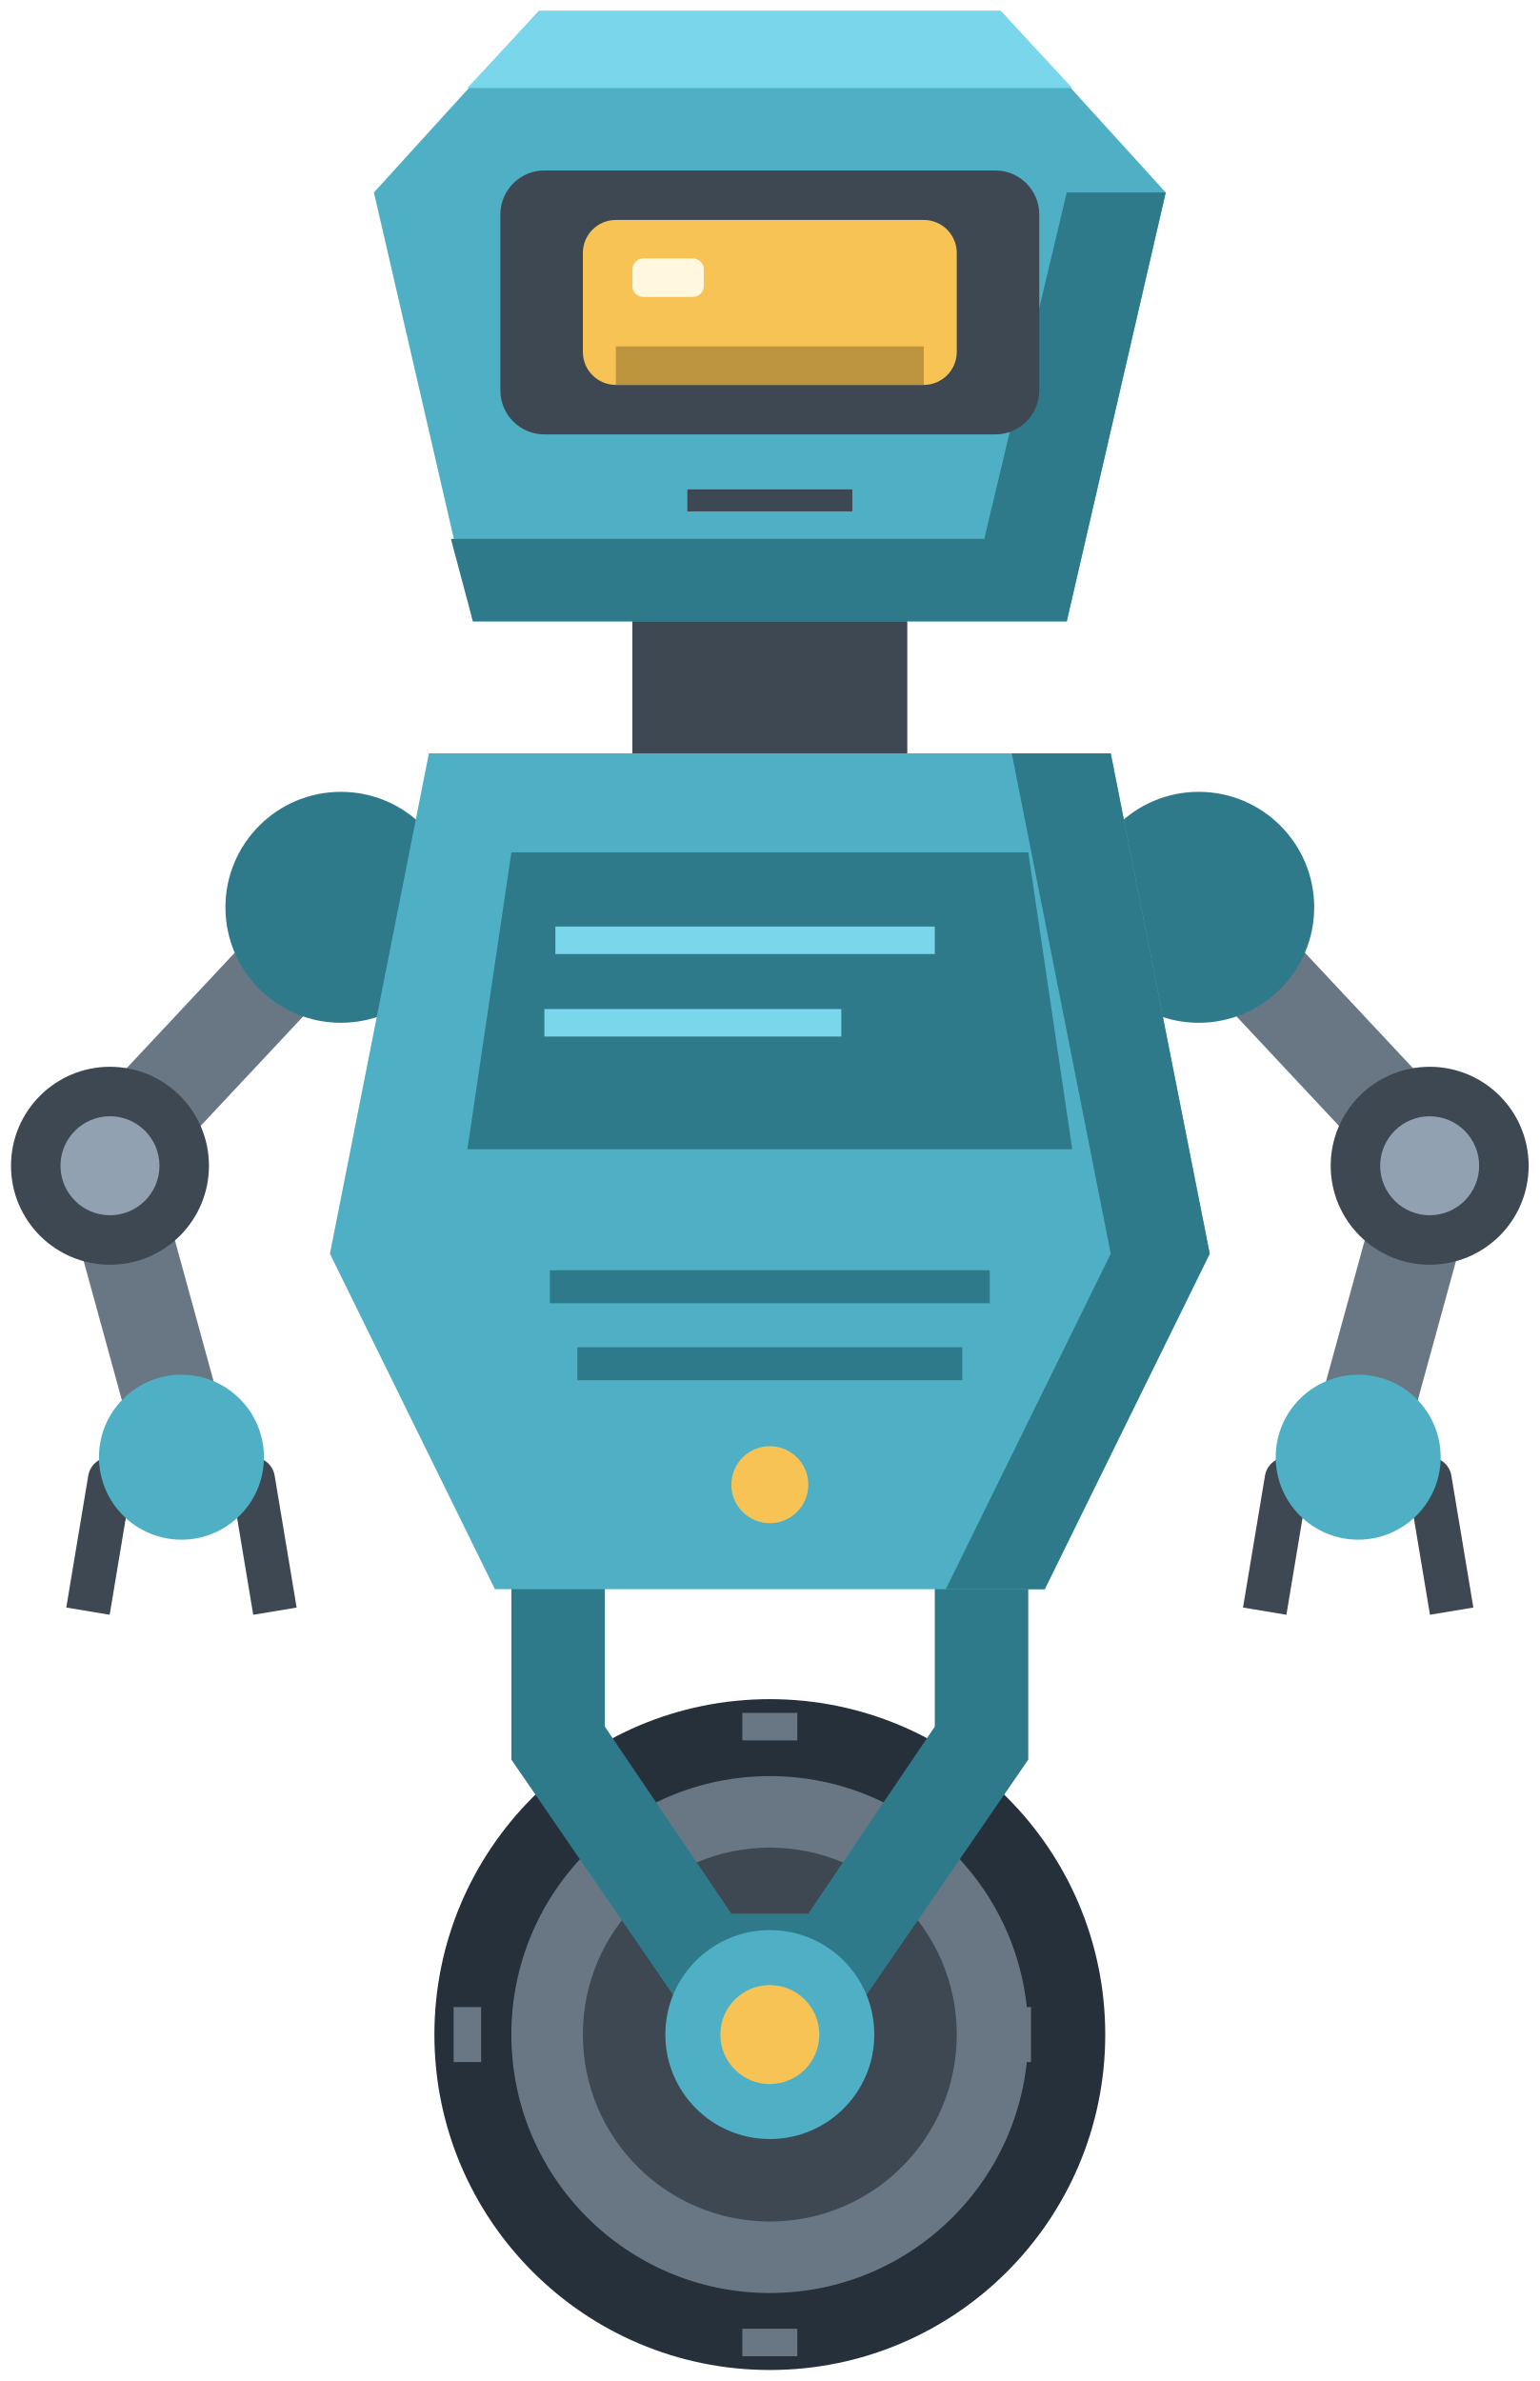
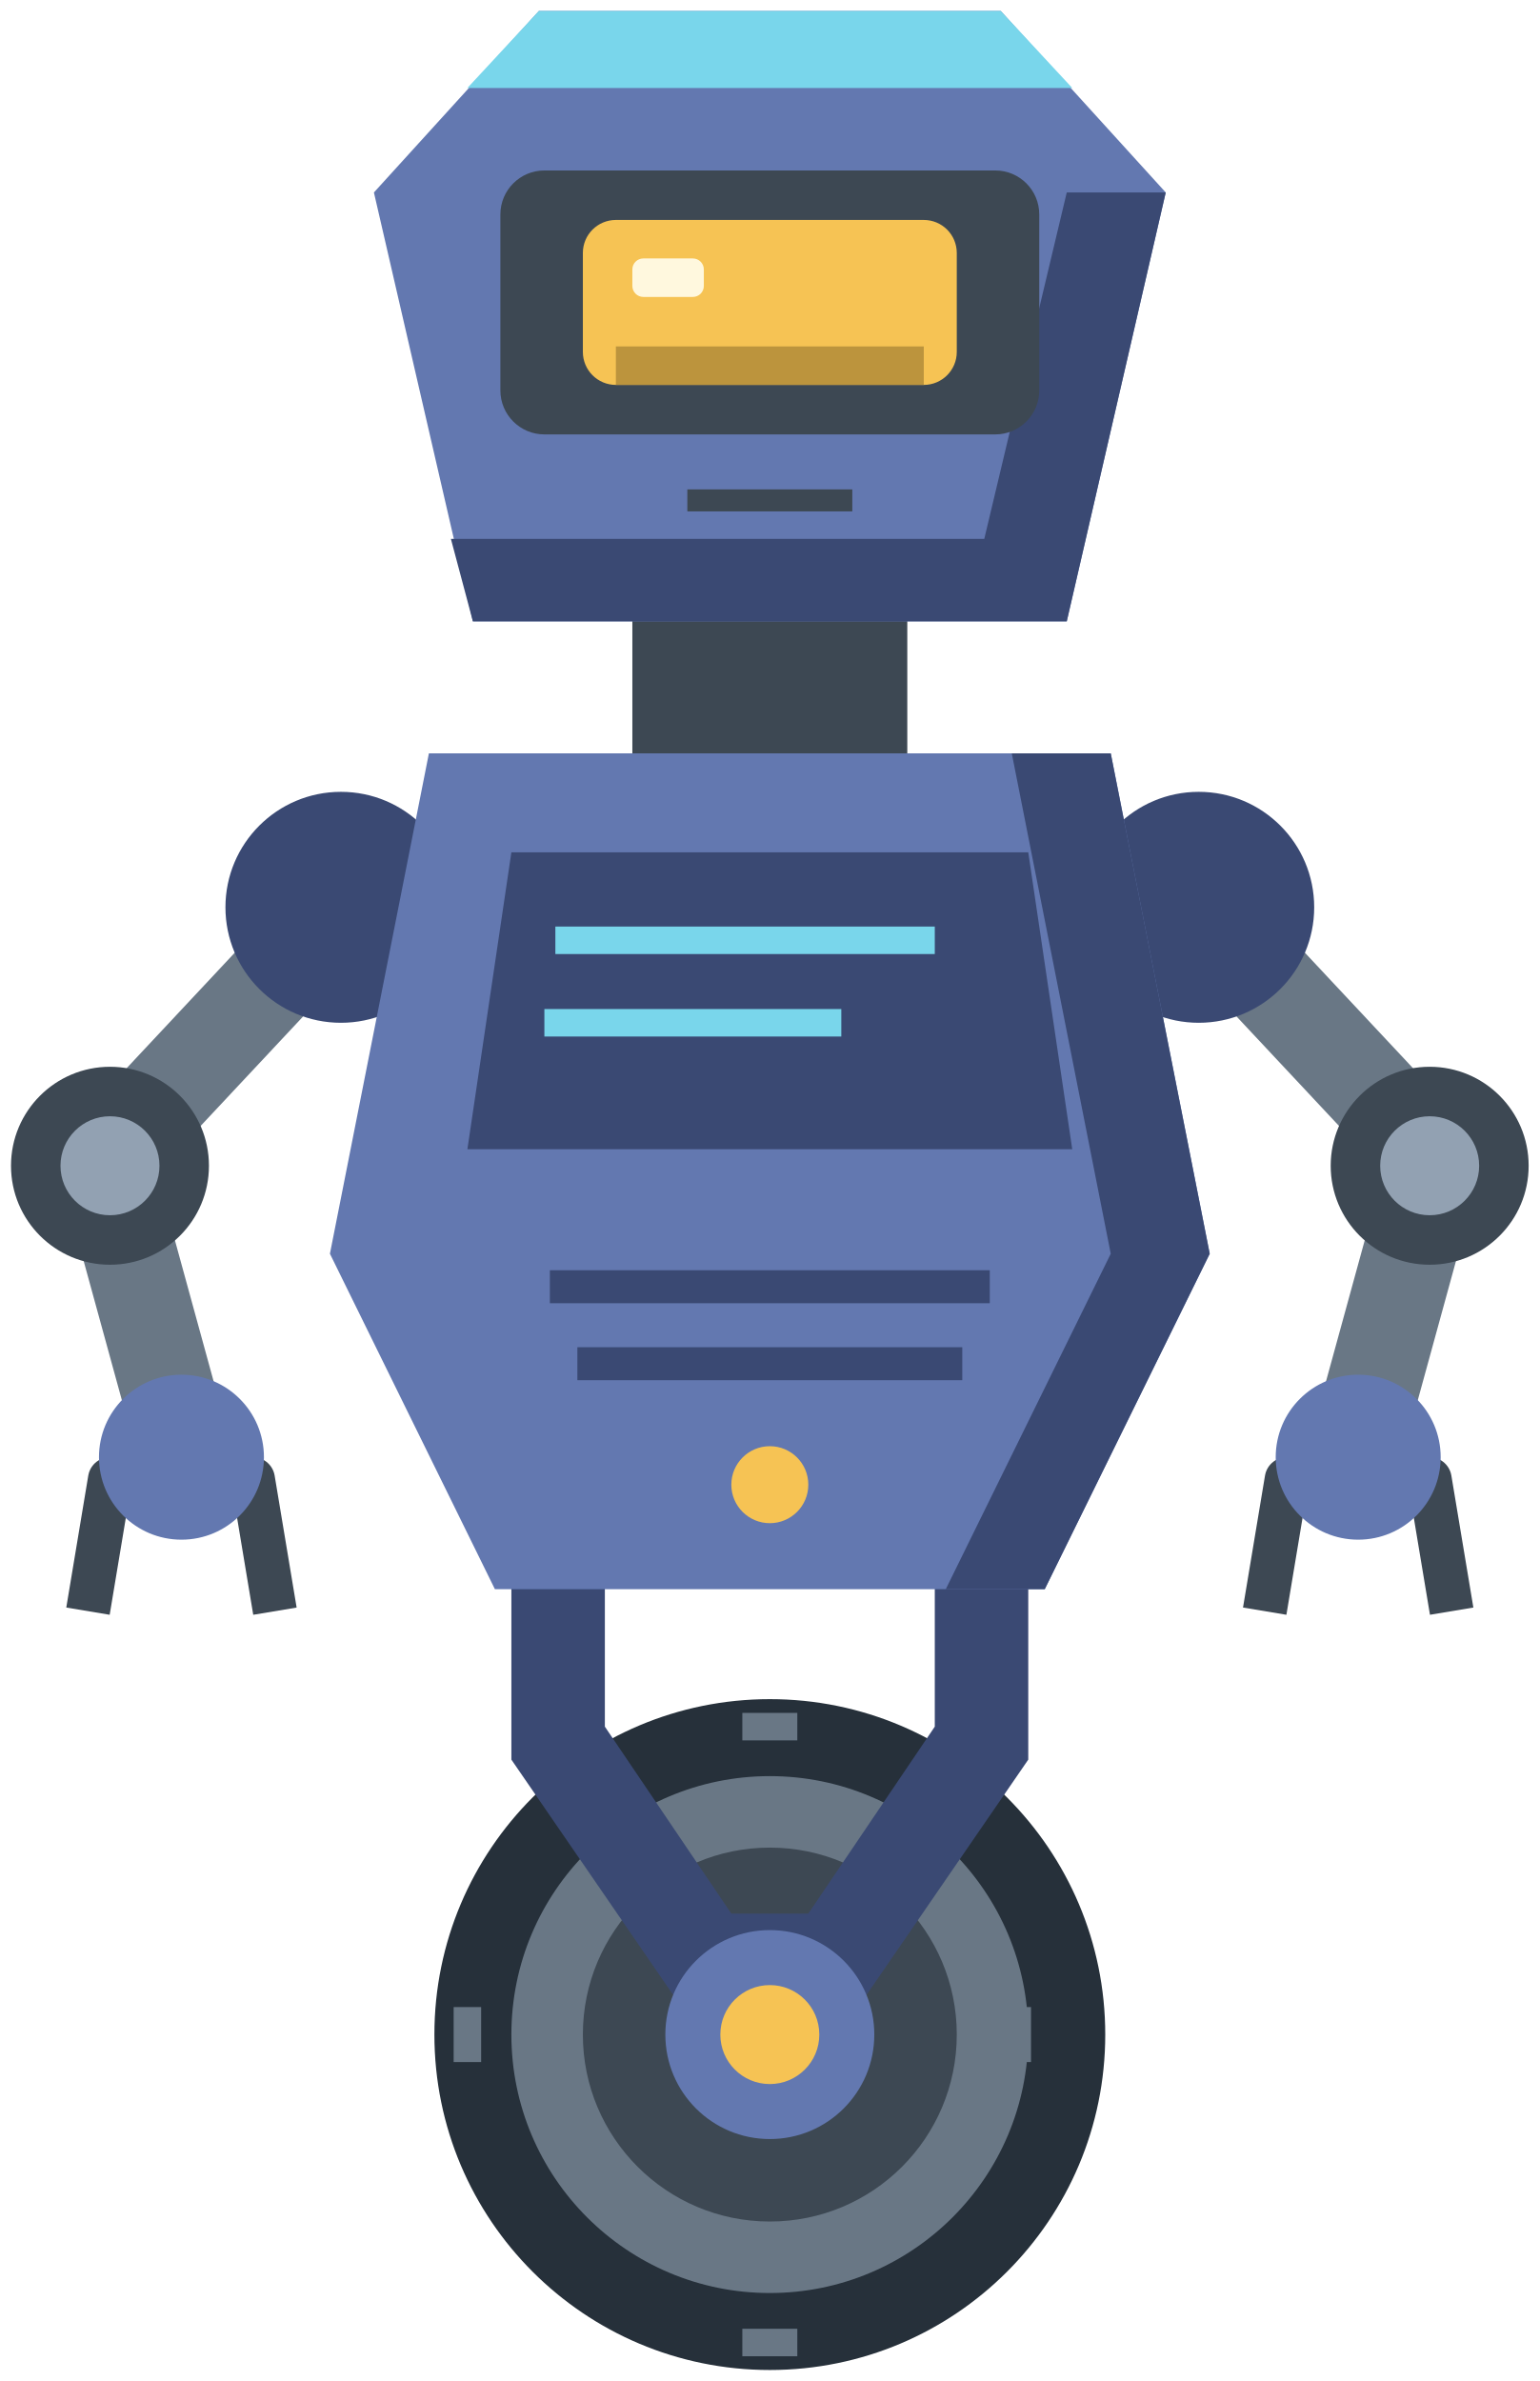
<svg xmlns="http://www.w3.org/2000/svg" width="280" height="433" viewBox="116 47 280 433" role="img" aria-labelledby="pivot-title pivot-desc">
  <circle cx="256" cy="417" r="61" fill="#26303a" />
  <circle cx="256" cy="417" r="47" fill="#697785" />
  <circle cx="256" cy="417" r="34" fill="#3d4853" />
  <path d="M251 361h10m-10 112h10m-60-61v10m100-10v10" stroke="#697785" stroke-width="5" />
-   <path d="M209 325v42l33 48h28l33-48v-42h-17v36l-23 34h-14l-23-34v-36Z" fill="#2e7a8a" />
-   <circle cx="256" cy="417" r="19" fill="#4fb0c5" />
+   <path d="M209 325v42l33 48h28l33-48v-42h-17v36l-23 34h-14l-23-34v-36Z" fill="#3a4973" />
+   <circle cx="256" cy="417" r="19" fill="#6378b0" />
  <circle cx="256" cy="417" r="9" fill="#f6c354" />
  <path d="m179 211-44 47 14 51m184-98 44 47-14 51" fill="none" stroke="#697785" stroke-width="17" stroke-linejoin="round" />
-   <circle cx="178" cy="212" r="21" fill="#2e7a8a" />
-   <circle cx="334" cy="212" r="21" fill="#2e7a8a" />
+   <circle cx="178" cy="212" r="21" fill="#3a4973" />
+   <circle cx="334" cy="212" r="21" fill="#3a4973" />
  <circle cx="136" cy="259" r="18" fill="#3d4853" />
  <circle cx="376" cy="259" r="18" fill="#3d4853" />
  <circle cx="136" cy="259" r="9" fill="#92a1b2" />
  <circle cx="376" cy="259" r="9" fill="#92a1b2" />
  <path d="m132 340 4-24h26l4 24m180 0 4-24h26l4 24" fill="none" stroke="#3d4853" stroke-width="8" stroke-linejoin="round" />
-   <circle cx="149" cy="312" r="15" fill="#4fb0c5" />
-   <circle cx="363" cy="312" r="15" fill="#4fb0c5" />
+   <circle cx="149" cy="312" r="15" fill="#6378b0" />
+   <circle cx="363" cy="312" r="15" fill="#6378b0" />
  <rect x="231" y="146" width="50" height="44" fill="#3d4853" />
-   <path d="M194 184h124l18 91-30 61H206l-30-61Z" fill="#4fb0c5" />
-   <path d="M300 184h18l18 91-30 61h-18l30-61Z" fill="#2e7a8a" />
-   <path d="M209 202h94l8 54H201Z" fill="#2e7a8a" />
+   <path d="M194 184h124l18 91-30 61H206l-30-61Z" fill="#6378b0" />
+   <path d="M300 184h18l18 91-30 61h-18l30-61Z" fill="#3a4973" />
+   <path d="M209 202h94l8 54H201Z" fill="#3a4973" />
  <path d="M217 218h69m-71 15h54" stroke="#79d6eb" stroke-width="5" />
-   <path d="M216 281h80m-75 14h70" stroke="#2e7a8a" stroke-width="6" />
+   <path d="M216 281h80m-75 14h70" stroke="#3a4973" stroke-width="6" />
  <circle cx="256" cy="317" r="7" fill="#f6c354" />
-   <path d="M214 49h84l30 33-18 78H202l-18-78Z" fill="#4fb0c5" />
+   <path d="M214 49h84l30 33-18 78H202l-18-78Z" fill="#6378b0" />
  <path d="M214 49h84l13 14H201Z" fill="#79d6eb" />
-   <path d="m310 82 18 0-18 78H202l-4-15h97Z" fill="#2e7a8a" />
+   <path d="m310 82 18 0-18 78H202l-4-15h97Z" fill="#3a4973" />
  <rect x="207" y="78" width="98" height="48" rx="8" fill="#3d4853" />
  <rect x="222" y="87" width="68" height="30" rx="6" fill="#f6c354" />
  <path d="M228 110h56v7h-56Z" fill="#bc943d" />
  <rect x="231" y="94" width="13" height="7" rx="2" fill="#fff8de" />
  <path d="M241 138h30" stroke="#3d4853" stroke-width="4" />
</svg>
